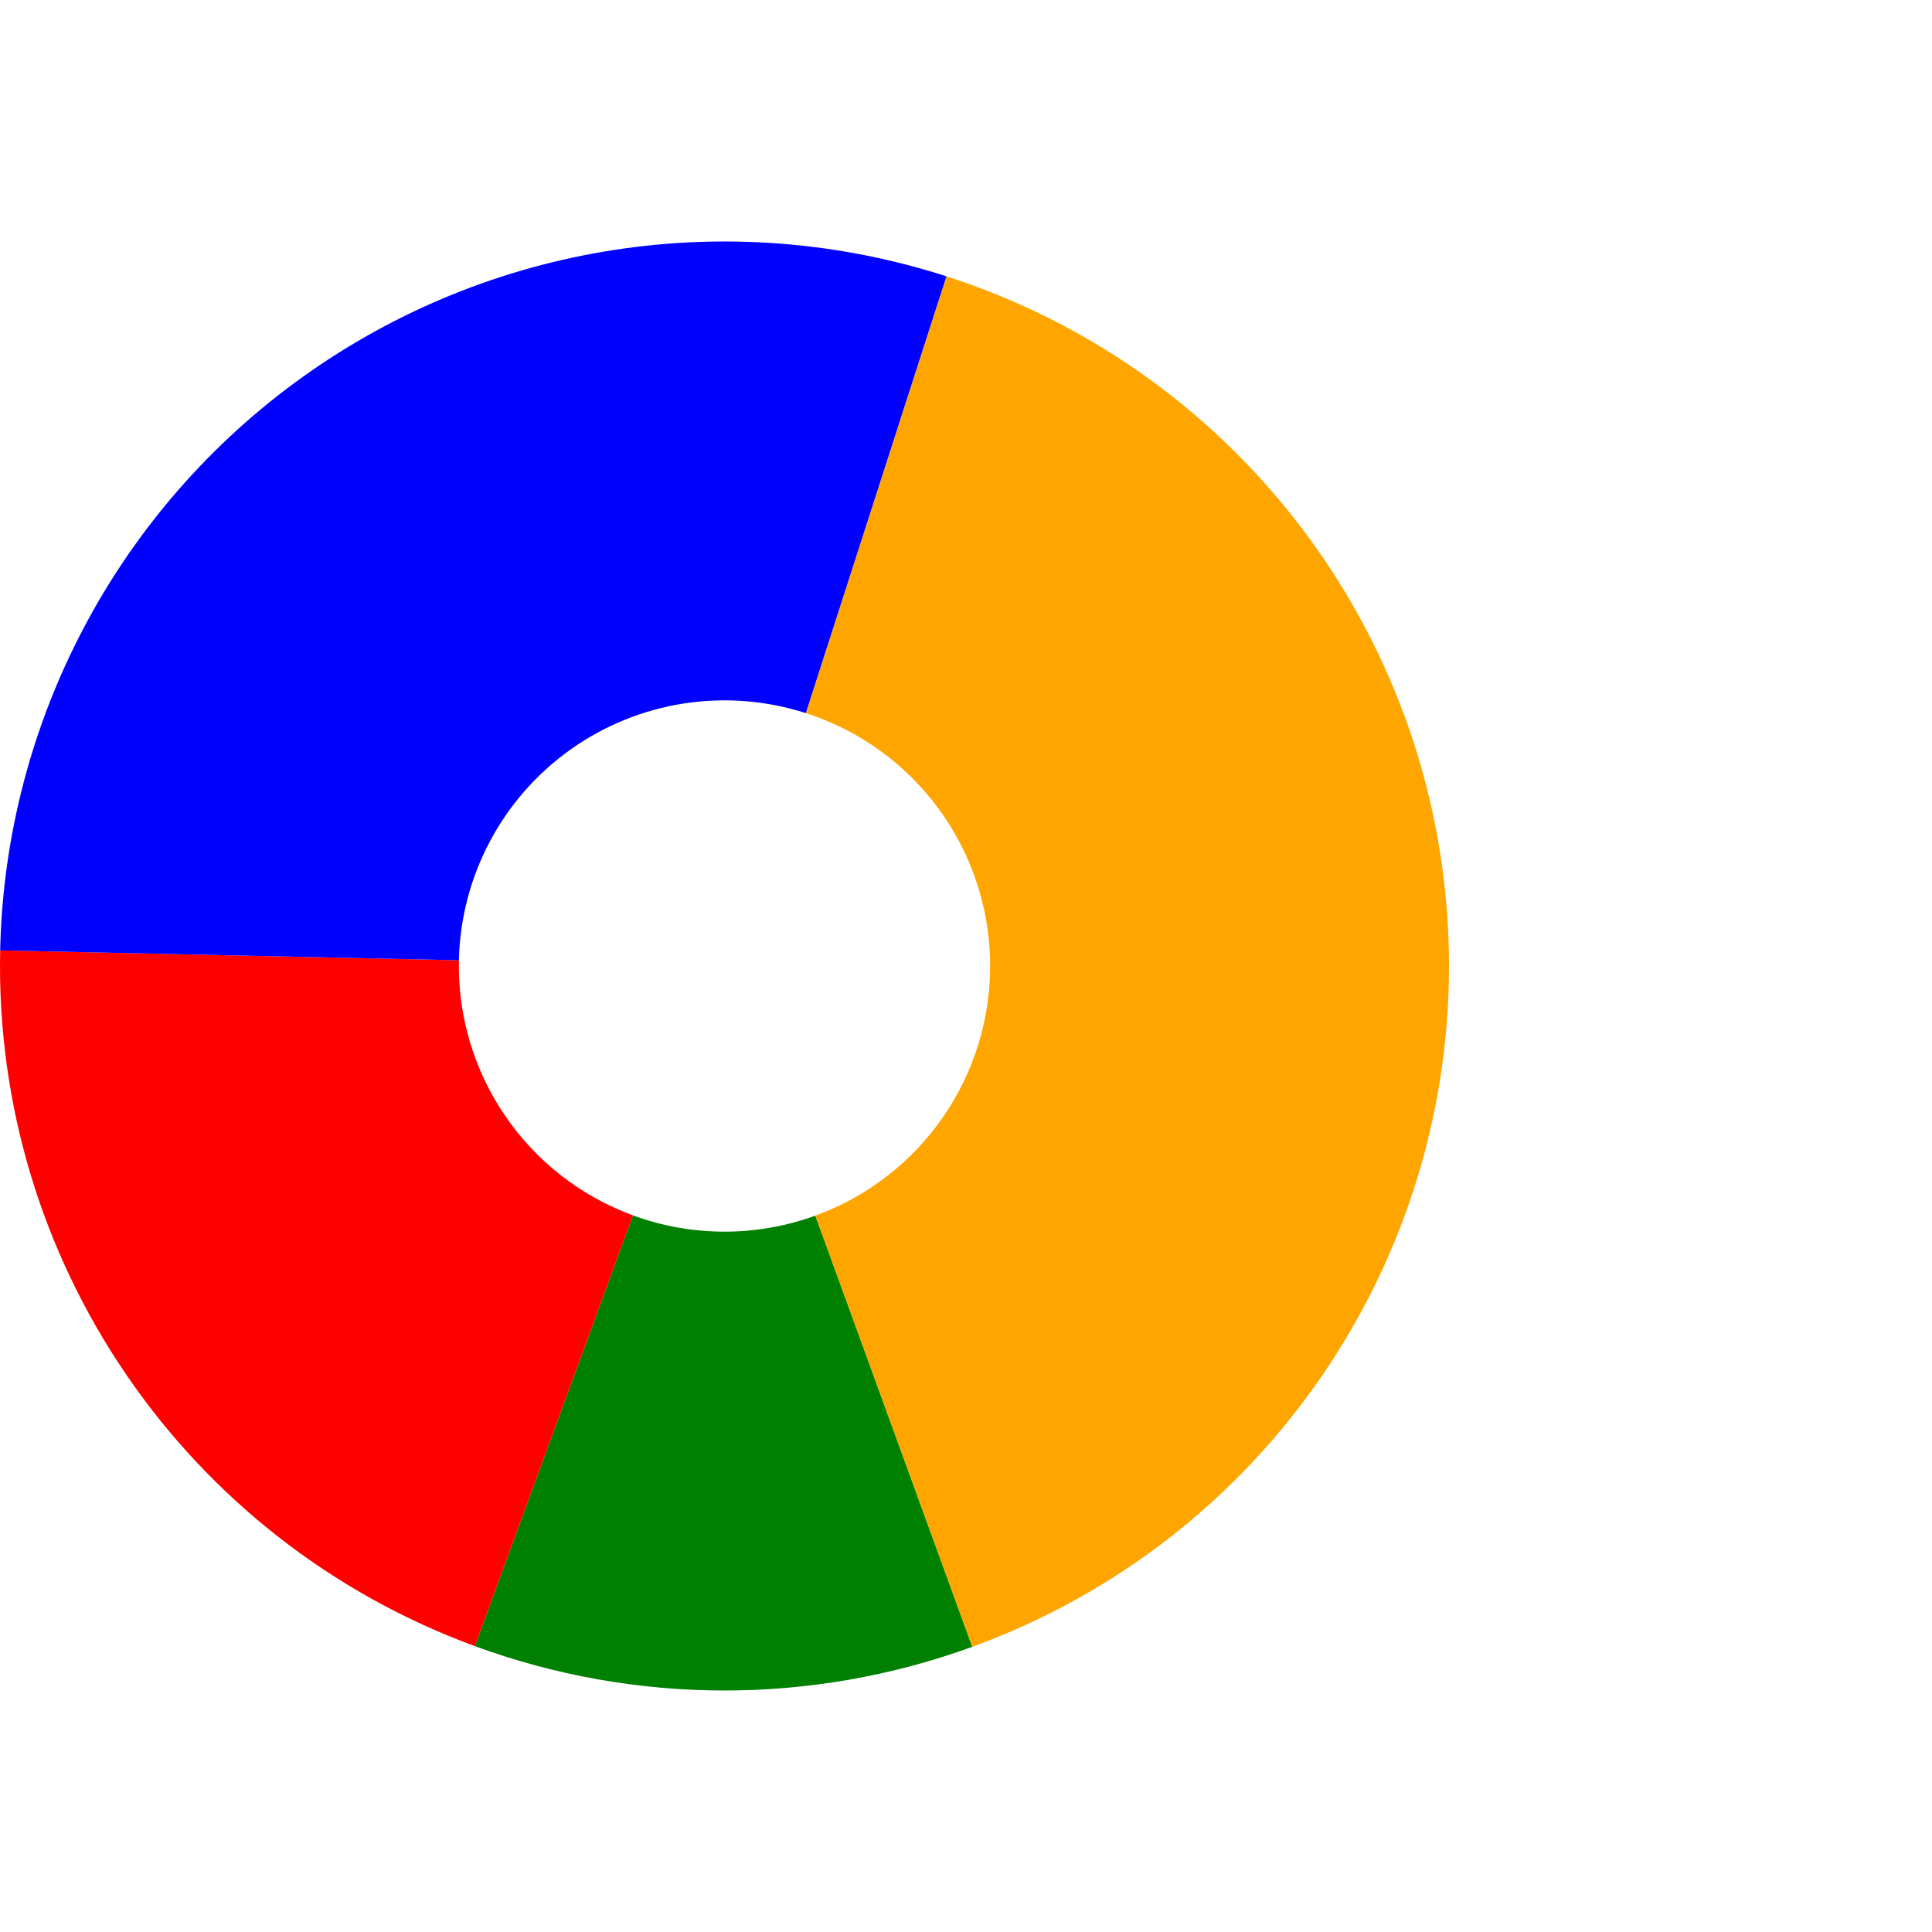
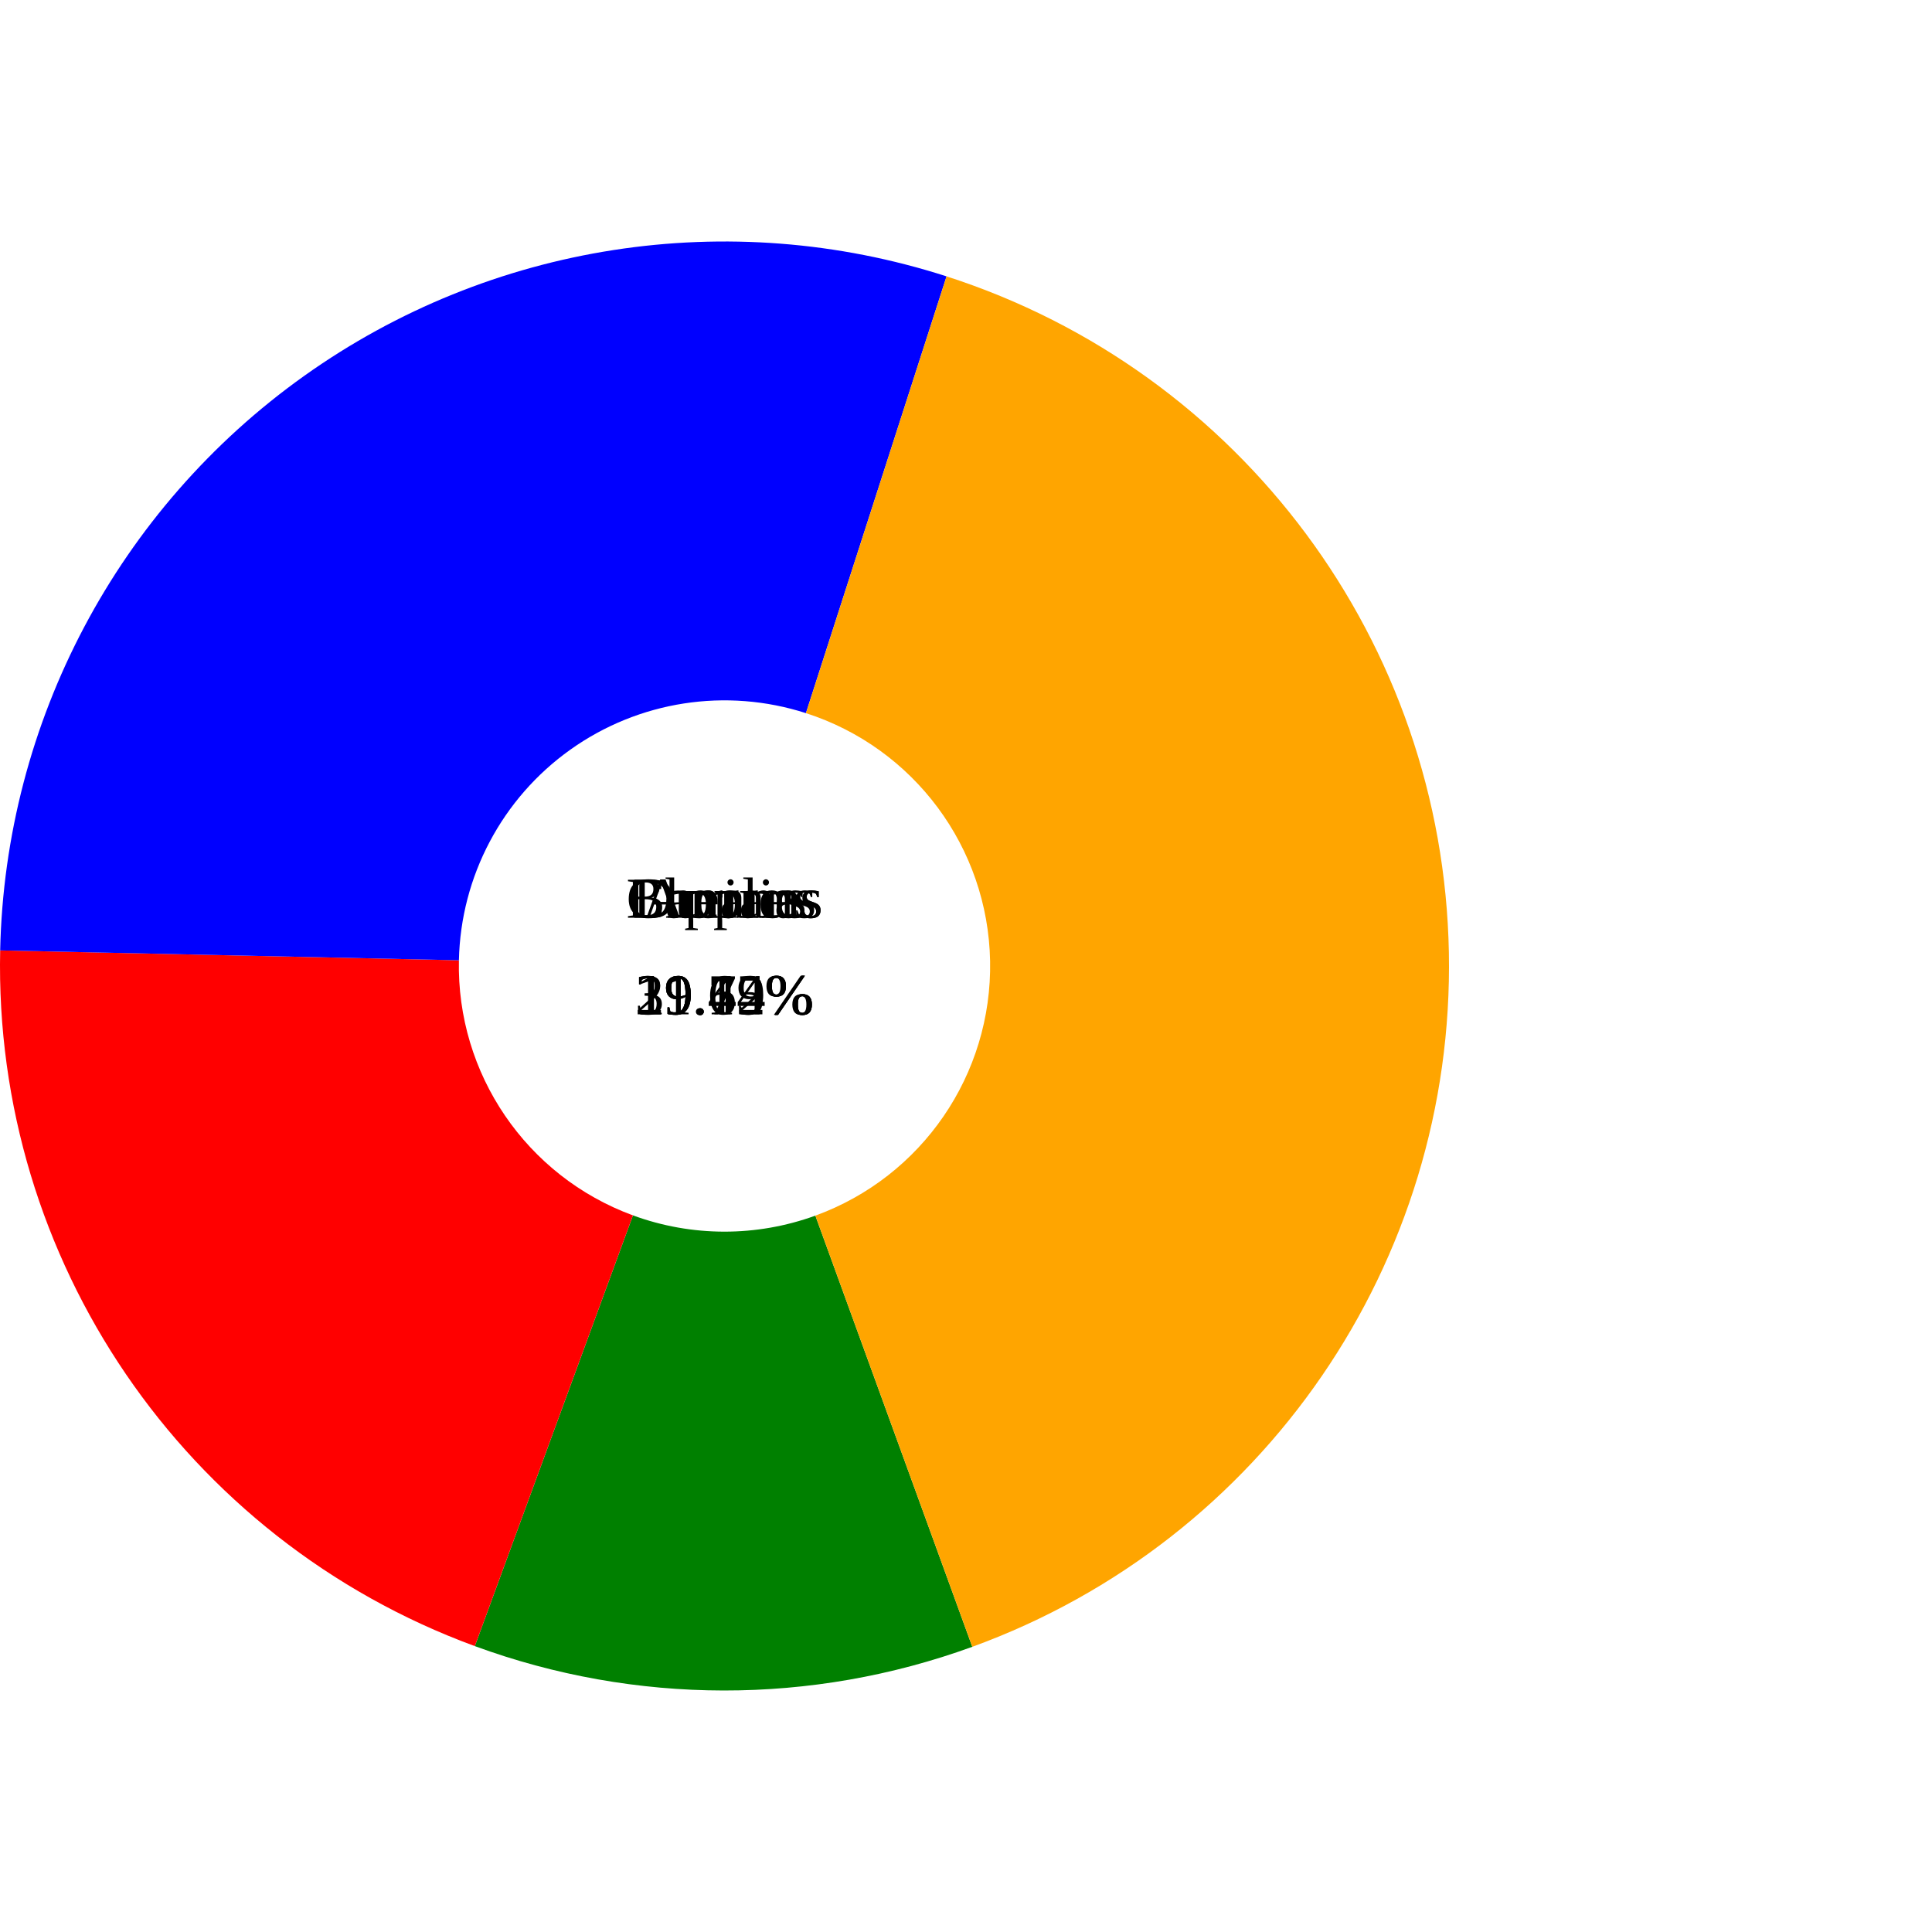
<svg xmlns="http://www.w3.org/2000/svg" viewBox="0 0 400 400">
-   <style>
- .psc-hover-group .psc-hover-data {
-     display: none;
- }
- 
- .psc-hover-group:hover .psc-hover-data {
-     display: inline;
- }
- </style>
  <g class="psc-hover-group">
    <path d="M 201.303,340.954 A 150 150 0 0 1 98.309 340.812 L 131.046,251.631 A 55 55 0 0 0 168.811 251.683 Z" fill="green" />
    <text x="150" y="190" alignment-baseline="middle" text-anchor="middle" class="psc-hover-data">Apples</text>
    <text x="150" y="210" alignment-baseline="middle" text-anchor="middle" class="psc-hover-data">11.15%</text>
  </g>
  <g class="psc-hover-group">
    <path d="M 98.309,340.812 A 150 150 0 0 1 0.035 196.77 L 95.013,198.816 A 55 55 0 0 0 131.046 251.631 Z" fill="red" />
    <text x="150" y="190" alignment-baseline="middle" text-anchor="middle" class="psc-hover-data">Bananas</text>
    <text x="150" y="210" alignment-baseline="middle" text-anchor="middle" class="psc-hover-data">19.74%</text>
  </g>
  <g class="psc-hover-group">
    <path d="M 0.035,196.77 A 150 150 0 0 1 195.974 57.219 L 166.857,147.647 A 55 55 0 0 0 95.013 198.816 Z" fill="blue" />
    <text x="150" y="190" alignment-baseline="middle" text-anchor="middle" class="psc-hover-data">Cherries</text>
    <text x="150" y="210" alignment-baseline="middle" text-anchor="middle" class="psc-hover-data">29.62%</text>
  </g>
  <g class="psc-hover-group">
    <path d="M 195.974,57.219 A 150 150 0 0 1 201.303 340.954 L 168.811,251.683 A 55 55 0 0 0 166.857 147.647 Z" fill="orange" />
    <text x="150" y="190" alignment-baseline="middle" text-anchor="middle" class="psc-hover-data">Durians</text>
    <text x="150" y="210" alignment-baseline="middle" text-anchor="middle" class="psc-hover-data">39.49%</text>
  </g>
</svg>
